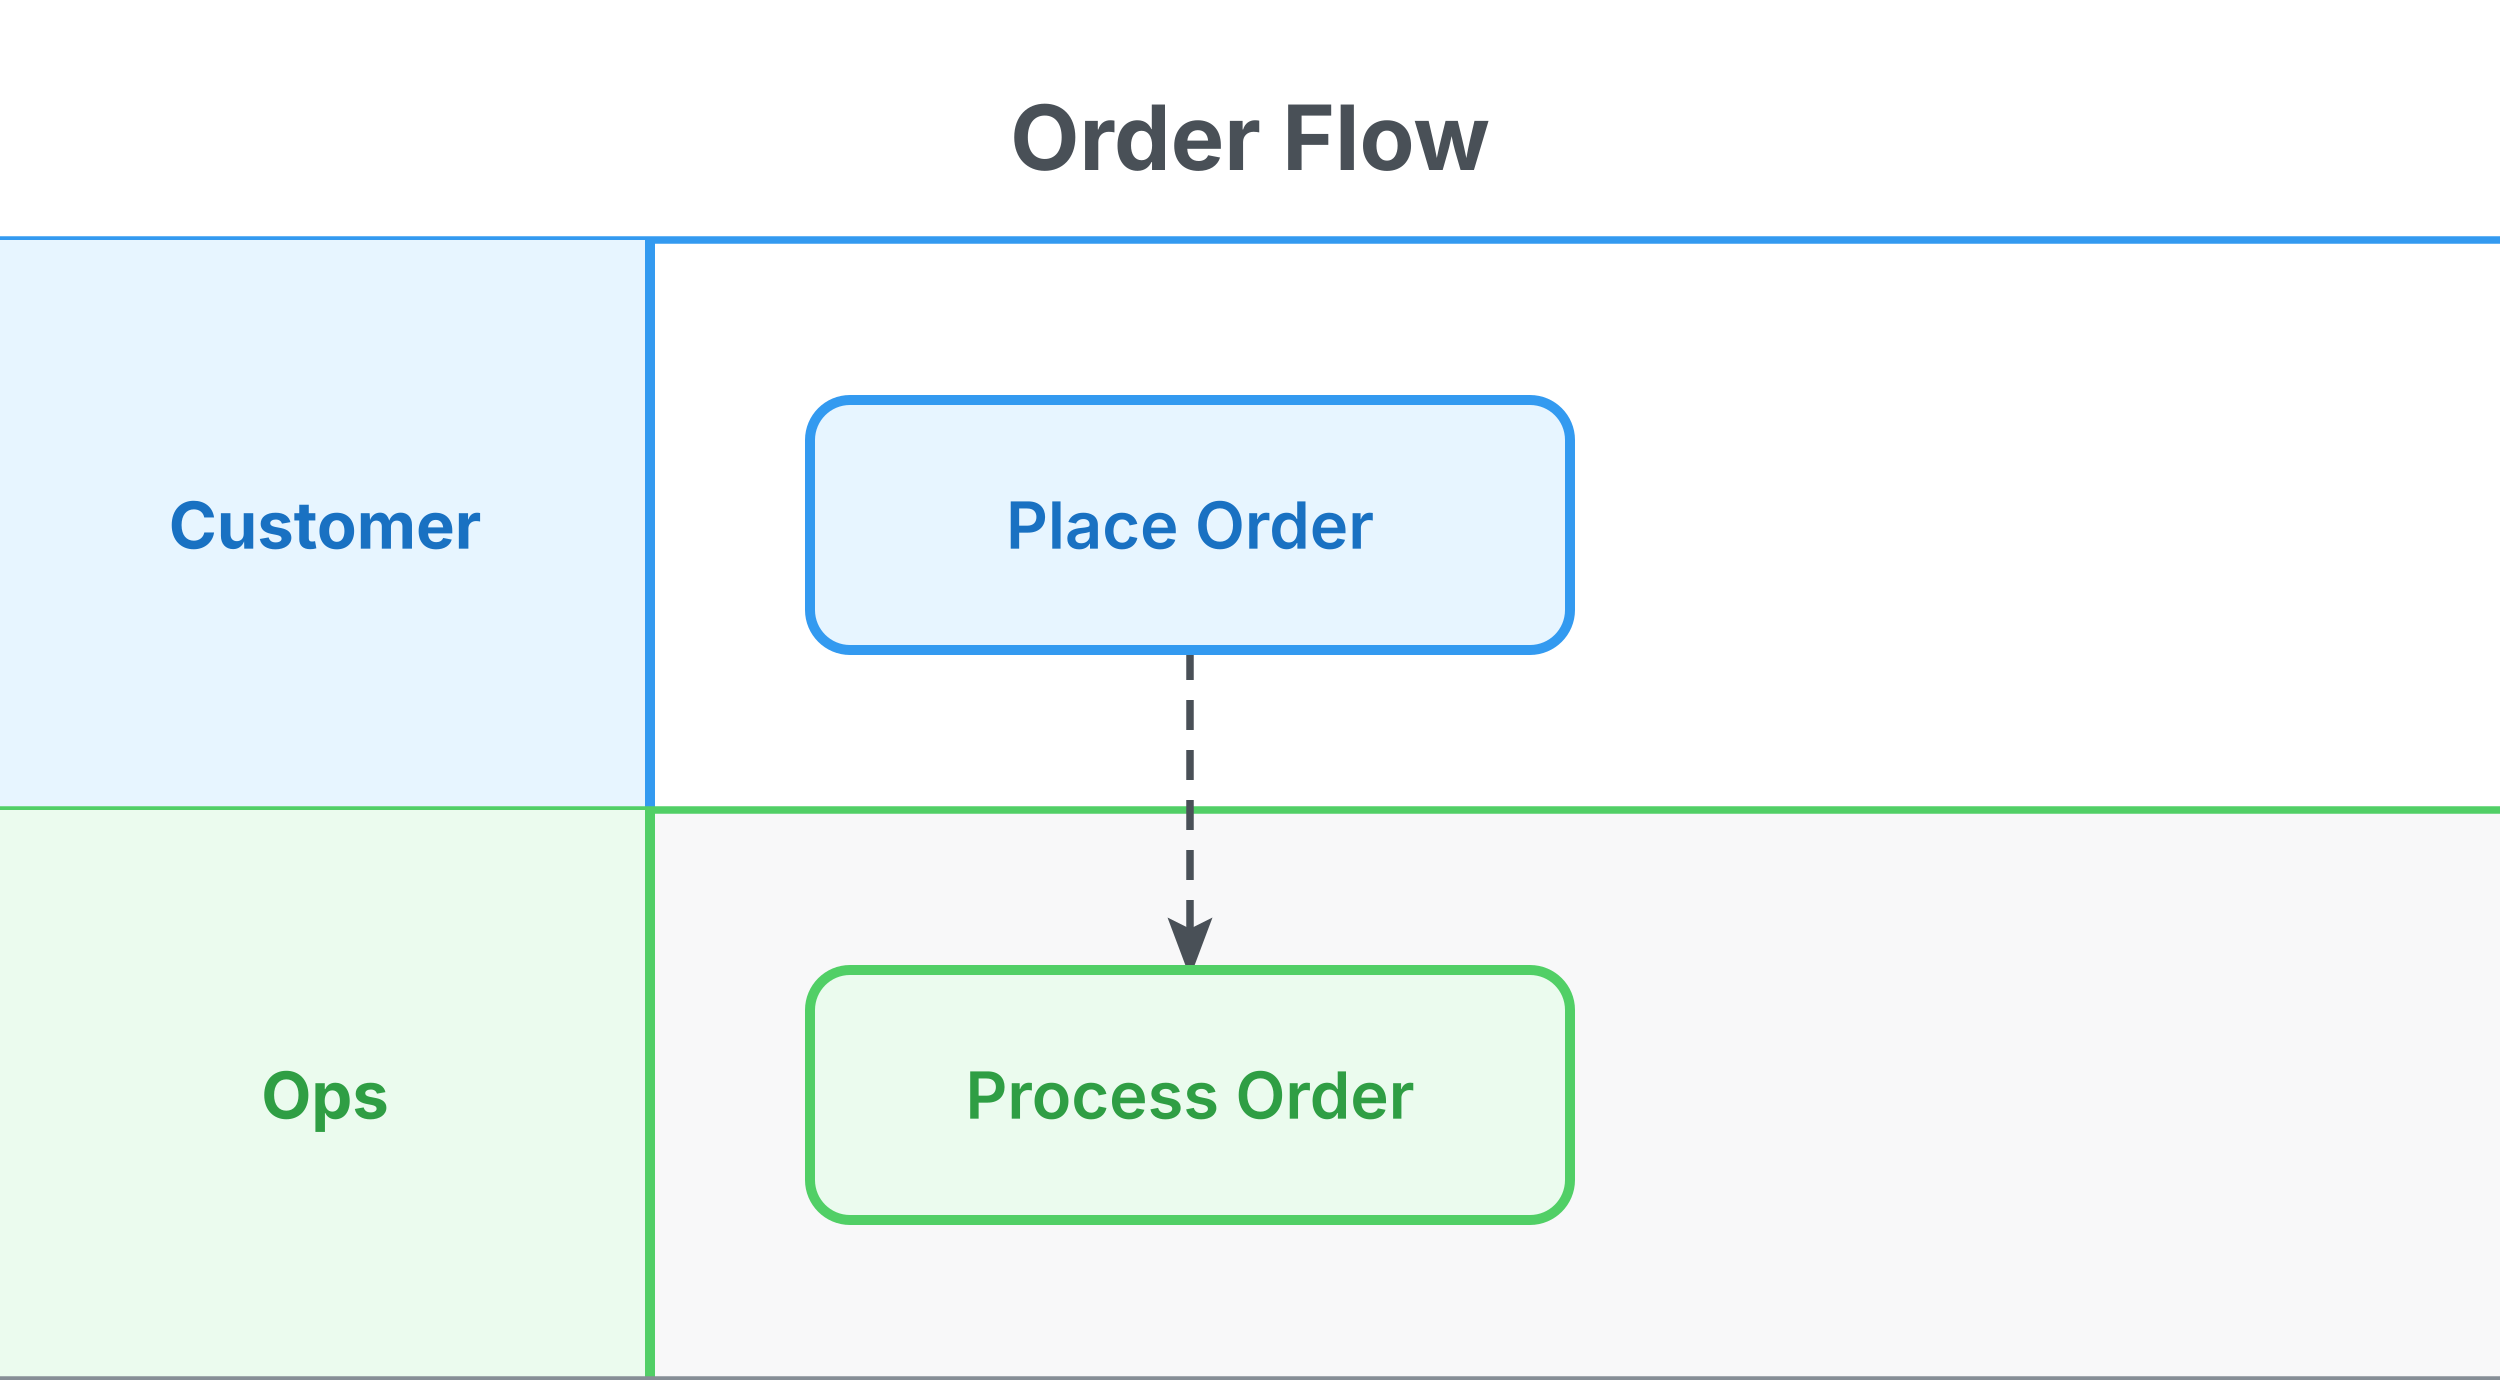
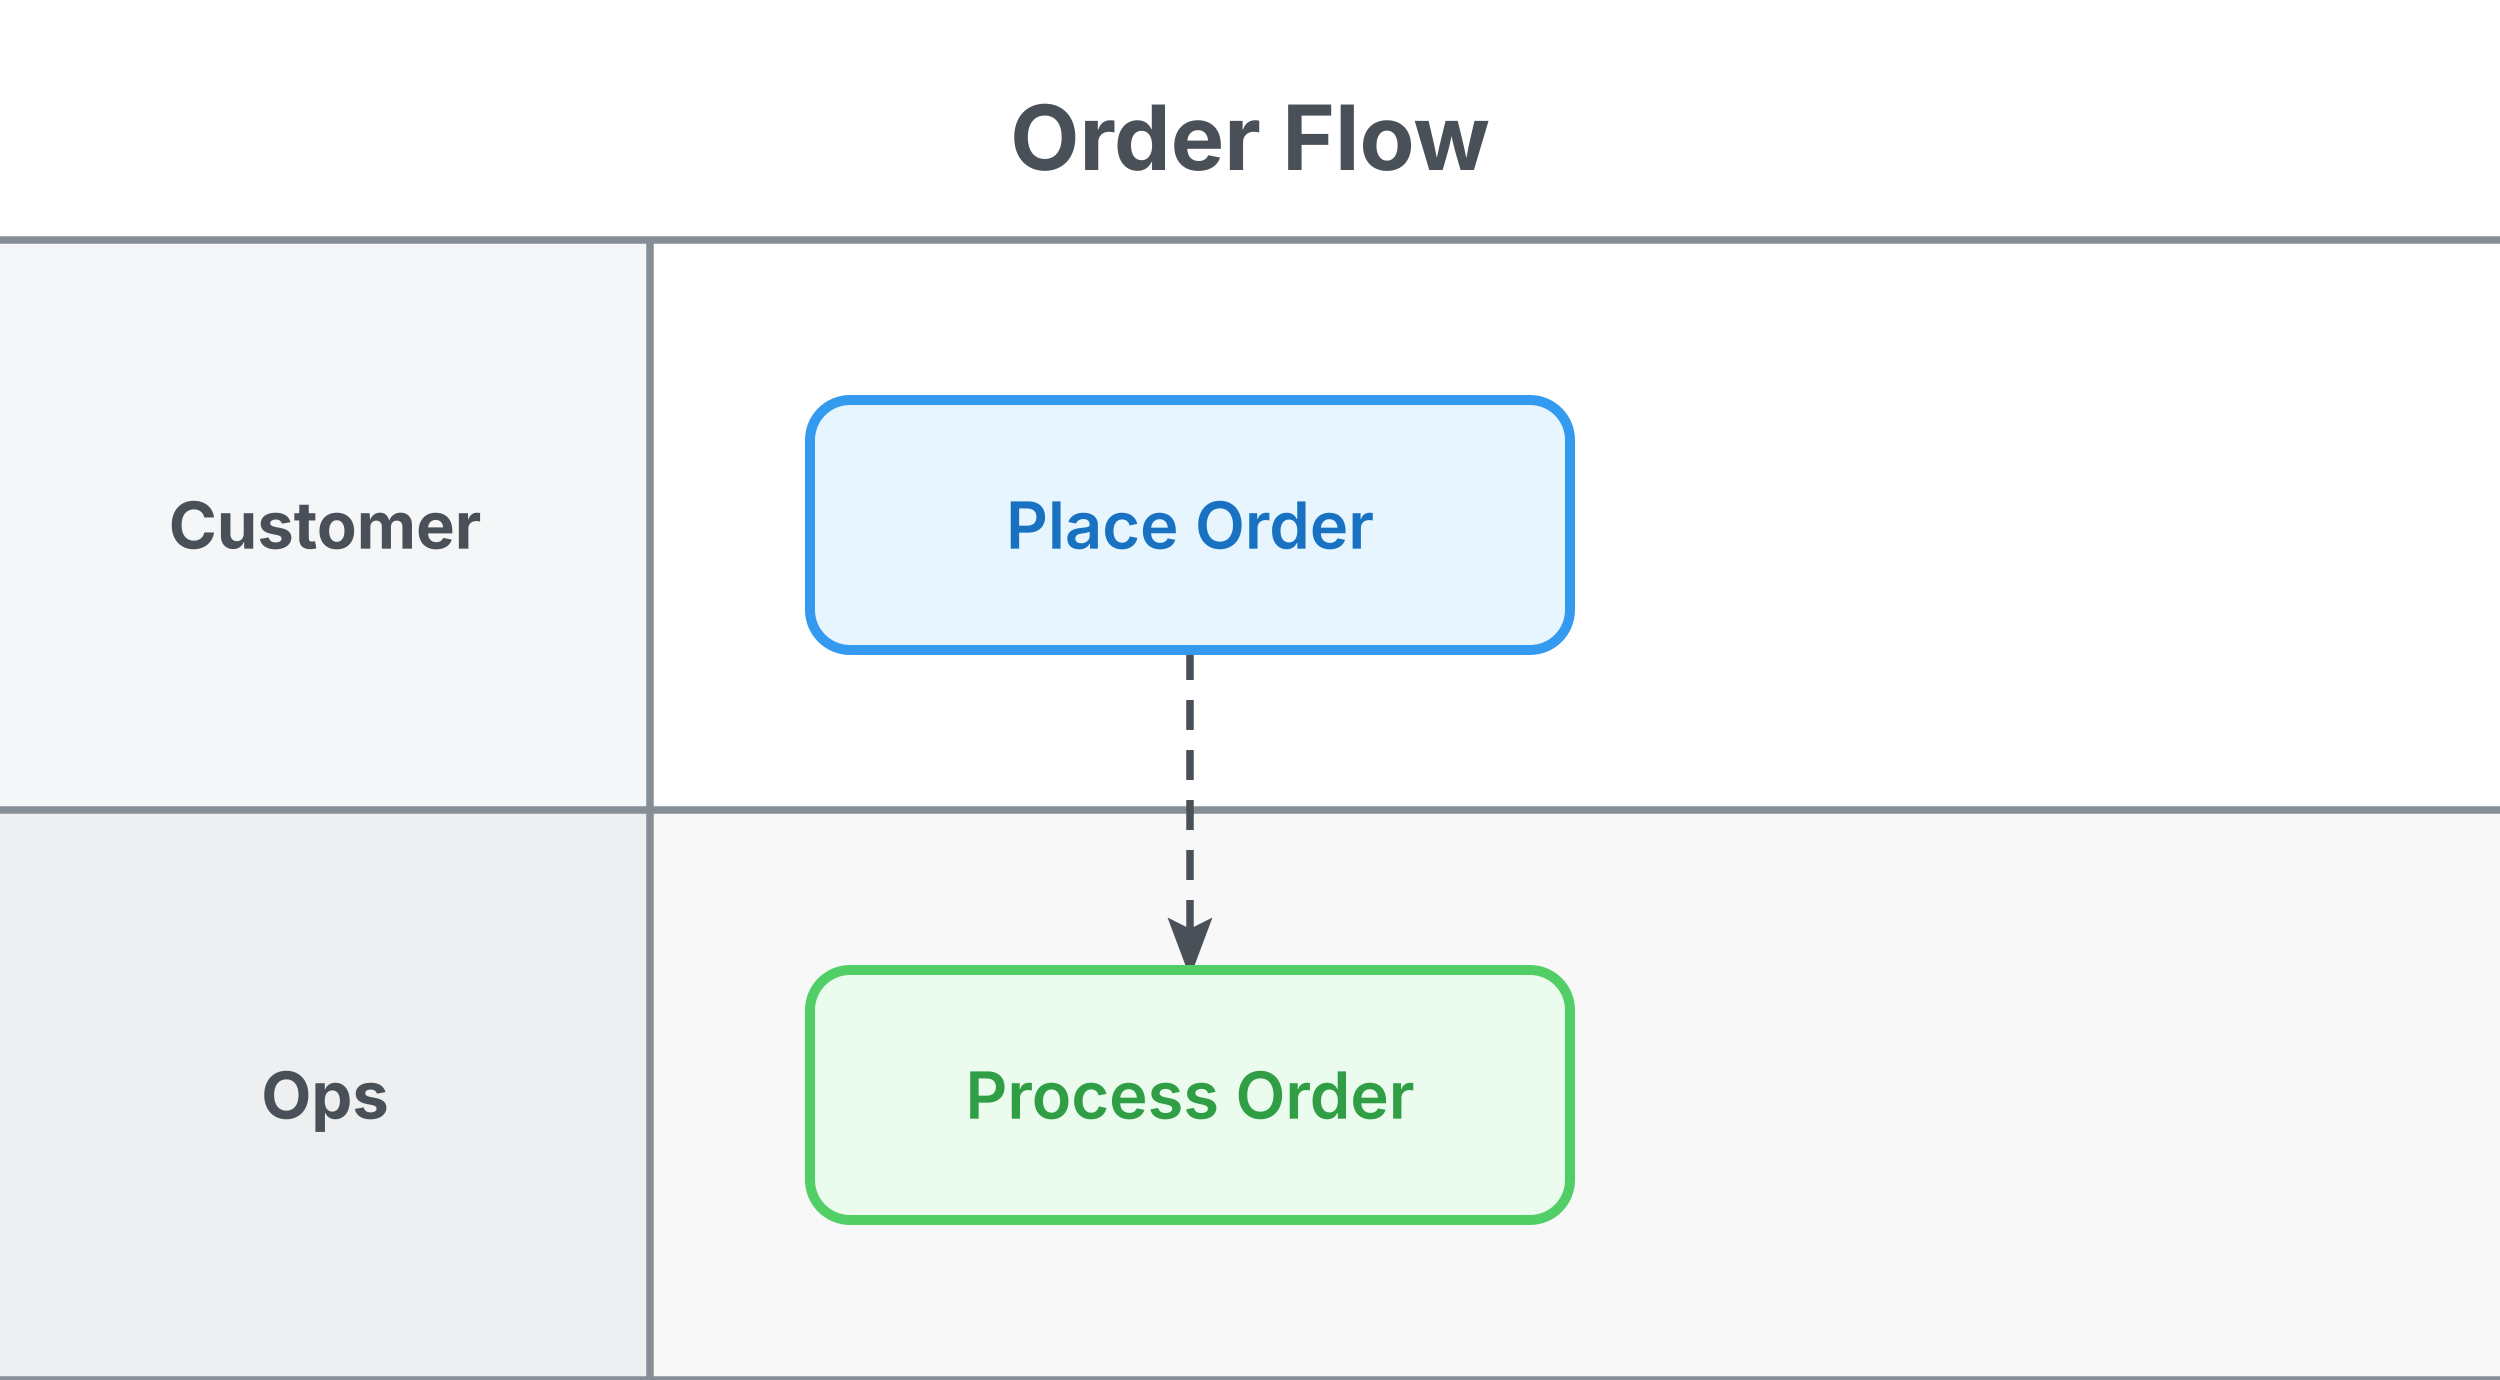
<svg xmlns="http://www.w3.org/2000/svg" width="500" height="276" viewBox="0 0 500 276">
  <text x="250" y="34" text-anchor="middle" font-family="Inter, system-ui, -apple-system, sans-serif" font-size="18" font-weight="700" fill="#495057">Order Flow</text>
  <g class="swimlane-diagram" transform="translate(0,48)">
    <defs>
      <marker id="sw-1-arrow" markerWidth="8" markerHeight="6" refX="7" refY="3" orient="auto" markerUnits="strokeWidth">
        <polygon points="0 0, 8 3, 0 6, 1.5 3" fill="#495057" />
      </marker>
    </defs>
    <rect x="130" y="0" width="370" height="114" fill="none" stroke="none" />
-     <line x1="0" y1="0" x2="500" y2="0" stroke="#339af0" stroke-width="1.5" />
-     <rect x="0" y="0" width="130" height="114" fill="#e7f5ff" stroke="none" />
-     <line x1="130" y1="0" x2="130" y2="114" stroke="#339af0" stroke-width="2" />
-     <text x="65" y="57" text-anchor="middle" dominant-baseline="central" font-family="Inter, system-ui, -apple-system, sans-serif" font-size="13" font-weight="700" fill="#1971c2">Customer</text>
+     <line x1="0" y1="0" x2="500" y2="0" stroke="#868e96" stroke-width="1.5" />
+     <rect x="0" y="0" width="130" height="114" fill="#868e96" fill-opacity="0.08" stroke="none" />
+     <line x1="130" y1="0" x2="130" y2="114" stroke="#868e96" stroke-width="1.5" />
+     <text x="65" y="57" text-anchor="middle" dominant-baseline="central" font-family="Inter, system-ui, -apple-system, sans-serif" font-size="13" font-weight="700" fill="#495057">Customer</text>
    <rect x="130" y="114" width="370" height="114" fill="rgba(134,142,150,0.06)" stroke="none" />
-     <line x1="0" y1="114" x2="500" y2="114" stroke="#51cf66" stroke-width="1.5" />
-     <rect x="0" y="114" width="130" height="114" fill="#ebfbee" stroke="none" />
-     <line x1="130" y1="114" x2="130" y2="228" stroke="#51cf66" stroke-width="2" />
-     <text x="65" y="171" text-anchor="middle" dominant-baseline="central" font-family="Inter, system-ui, -apple-system, sans-serif" font-size="13" font-weight="700" fill="#2f9e44">Ops</text>
+     <line x1="0" y1="114" x2="500" y2="114" stroke="#868e96" stroke-width="1.5" />
+     <rect x="0" y="114" width="130" height="114" fill="#868e96" fill-opacity="0.14" stroke="none" />
+     <line x1="130" y1="114" x2="130" y2="228" stroke="#868e96" stroke-width="1.5" />
+     <text x="65" y="171" text-anchor="middle" dominant-baseline="central" font-family="Inter, system-ui, -apple-system, sans-serif" font-size="13" font-weight="700" fill="#495057">Ops</text>
    <line x1="0" y1="228" x2="500" y2="228" stroke="#868e96" stroke-width="1.5" />
    <path d="M238,82 C238,114 238,114 238,146" fill="none" stroke="#495057" stroke-width="1.5" stroke-dasharray="6,4" marker-end="url(#sw-1-arrow)">
      <animate attributeName="stroke-dashoffset" from="0" to="-20" dur="0.8s" repeatCount="indefinite" />
    </path>
    <rect x="162" y="32" width="152" height="50" rx="8" ry="8" fill="#e7f5ff" stroke="#339af0" stroke-width="2" />
    <text x="238" y="57" text-anchor="middle" dominant-baseline="central" font-family="Inter, system-ui, -apple-system, sans-serif" font-size="13" font-weight="600" fill="#1971c2">Place Order</text>
    <rect x="162" y="146" width="152" height="50" rx="8" ry="8" fill="#ebfbee" stroke="#51cf66" stroke-width="2" />
    <text x="238" y="171" text-anchor="middle" dominant-baseline="central" font-family="Inter, system-ui, -apple-system, sans-serif" font-size="13" font-weight="600" fill="#2f9e44">Process Order</text>
  </g>
</svg>
